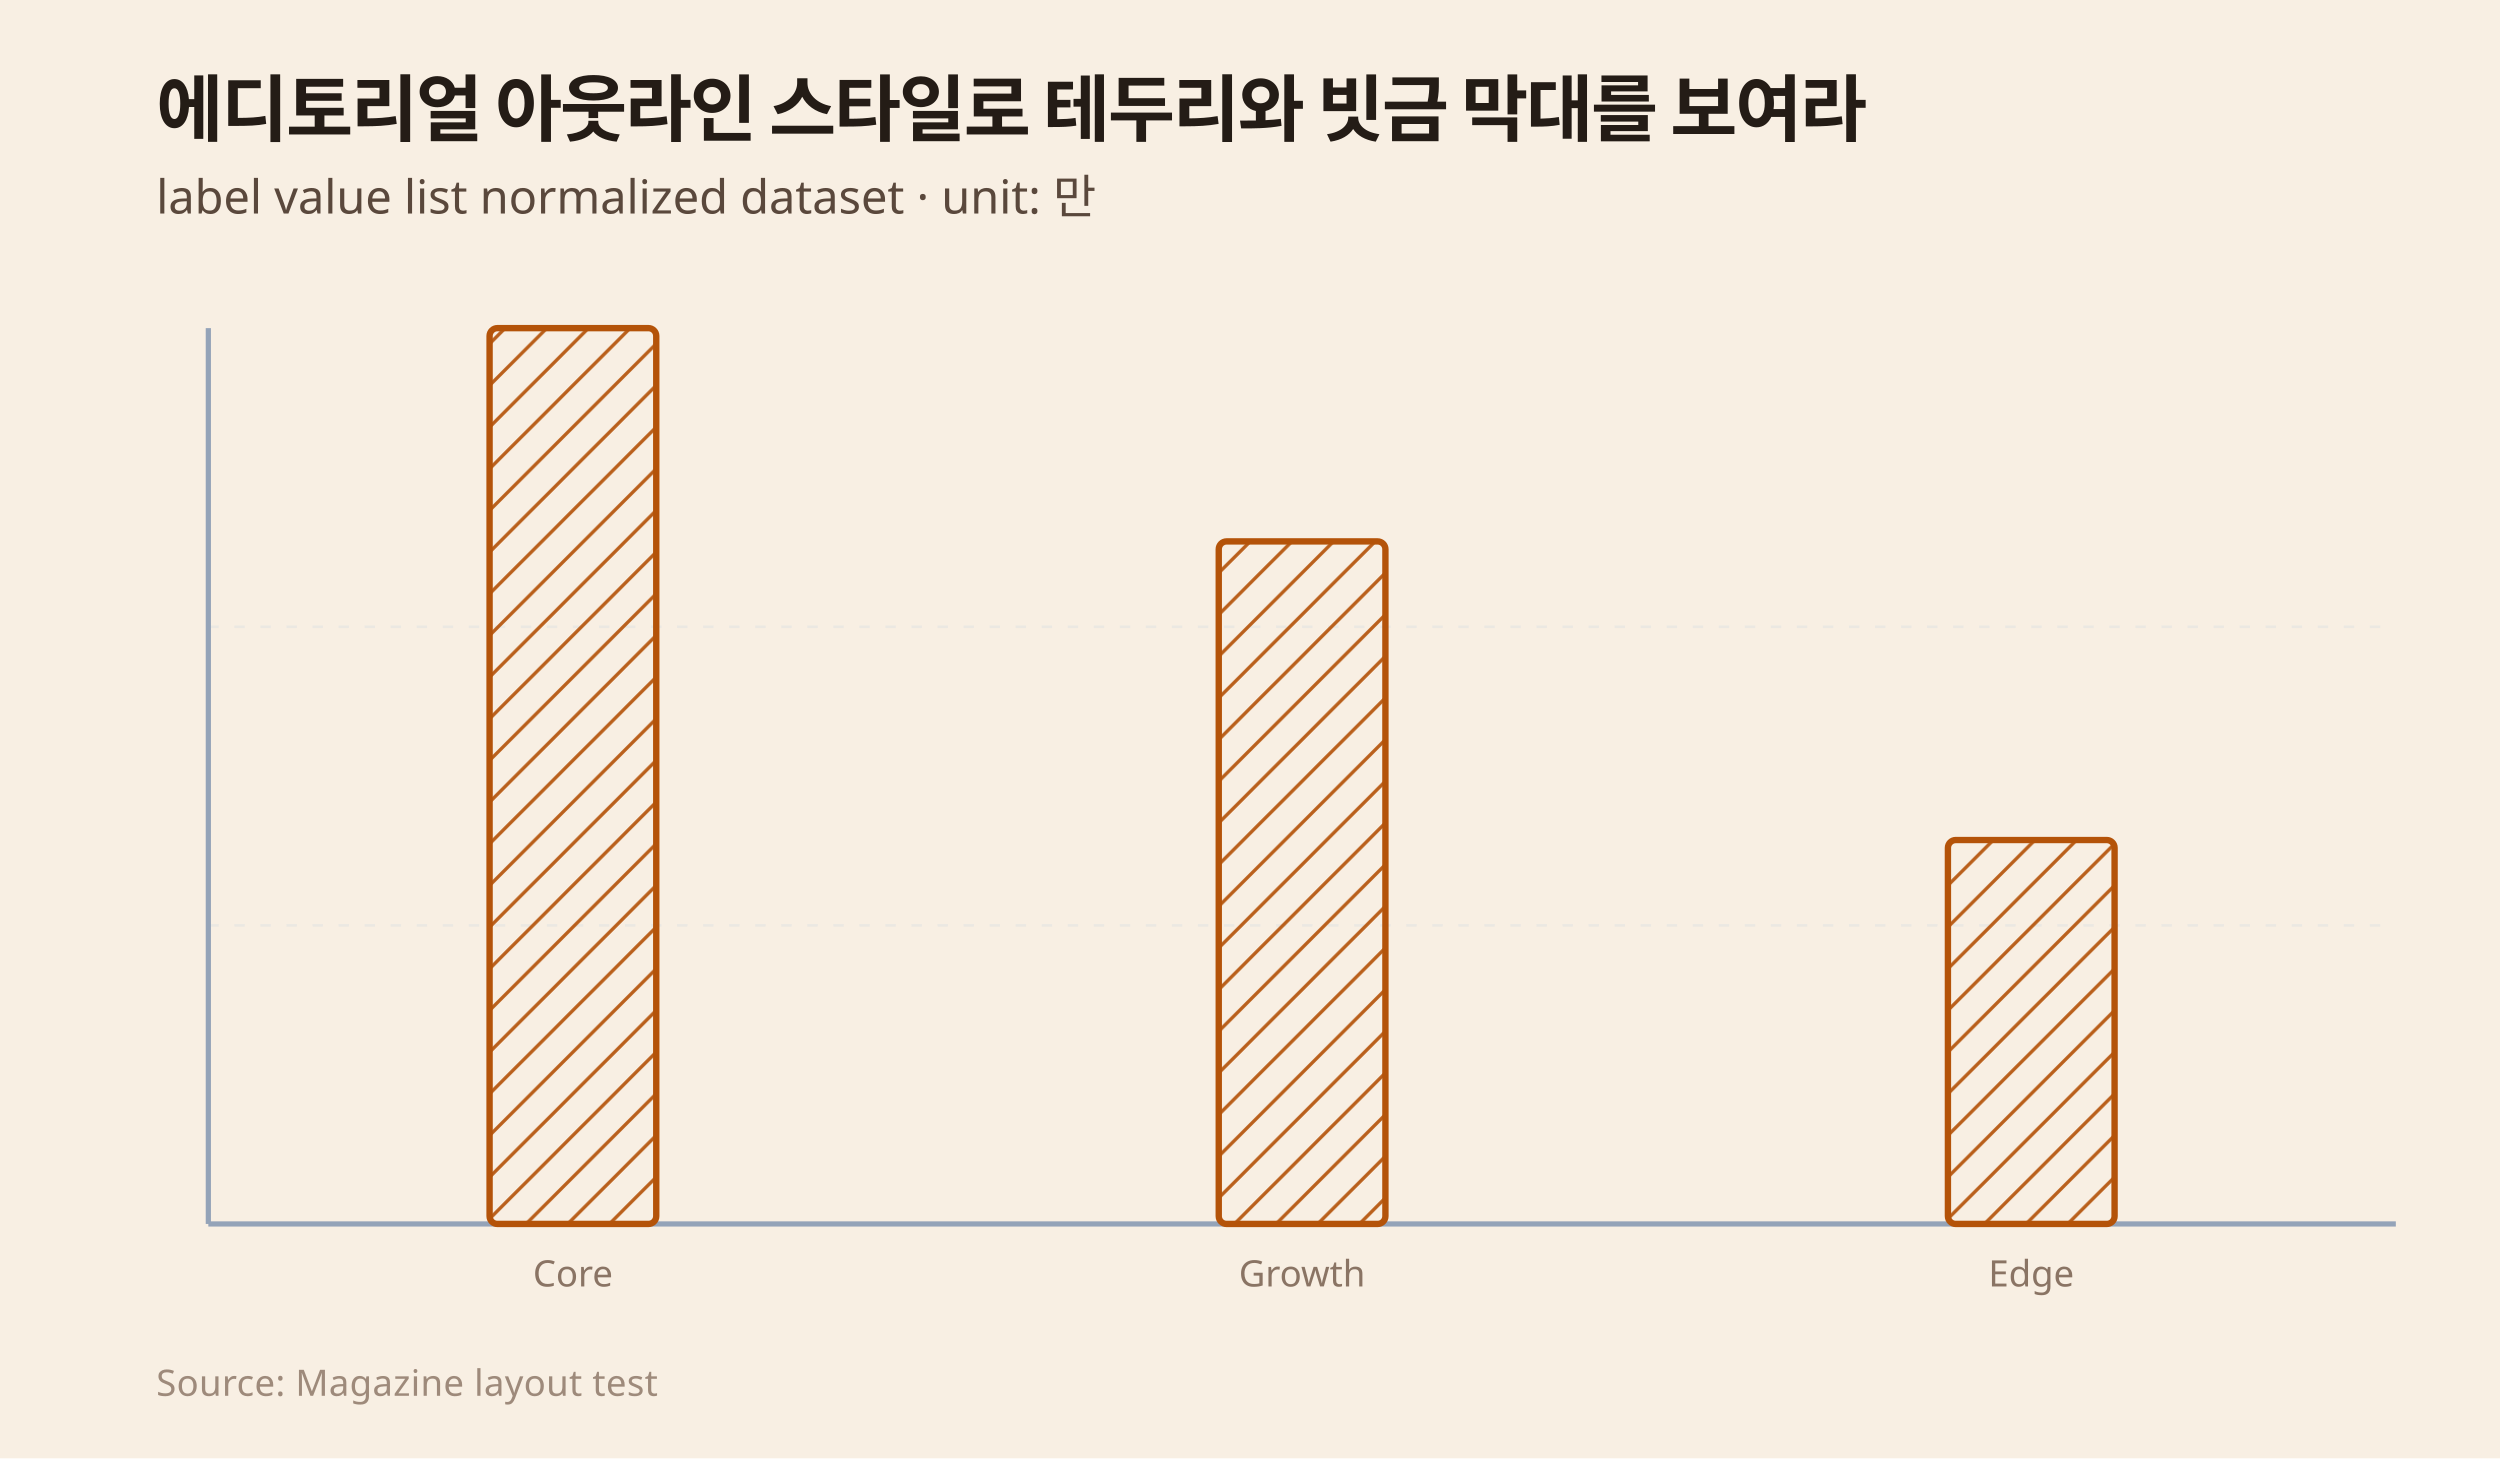
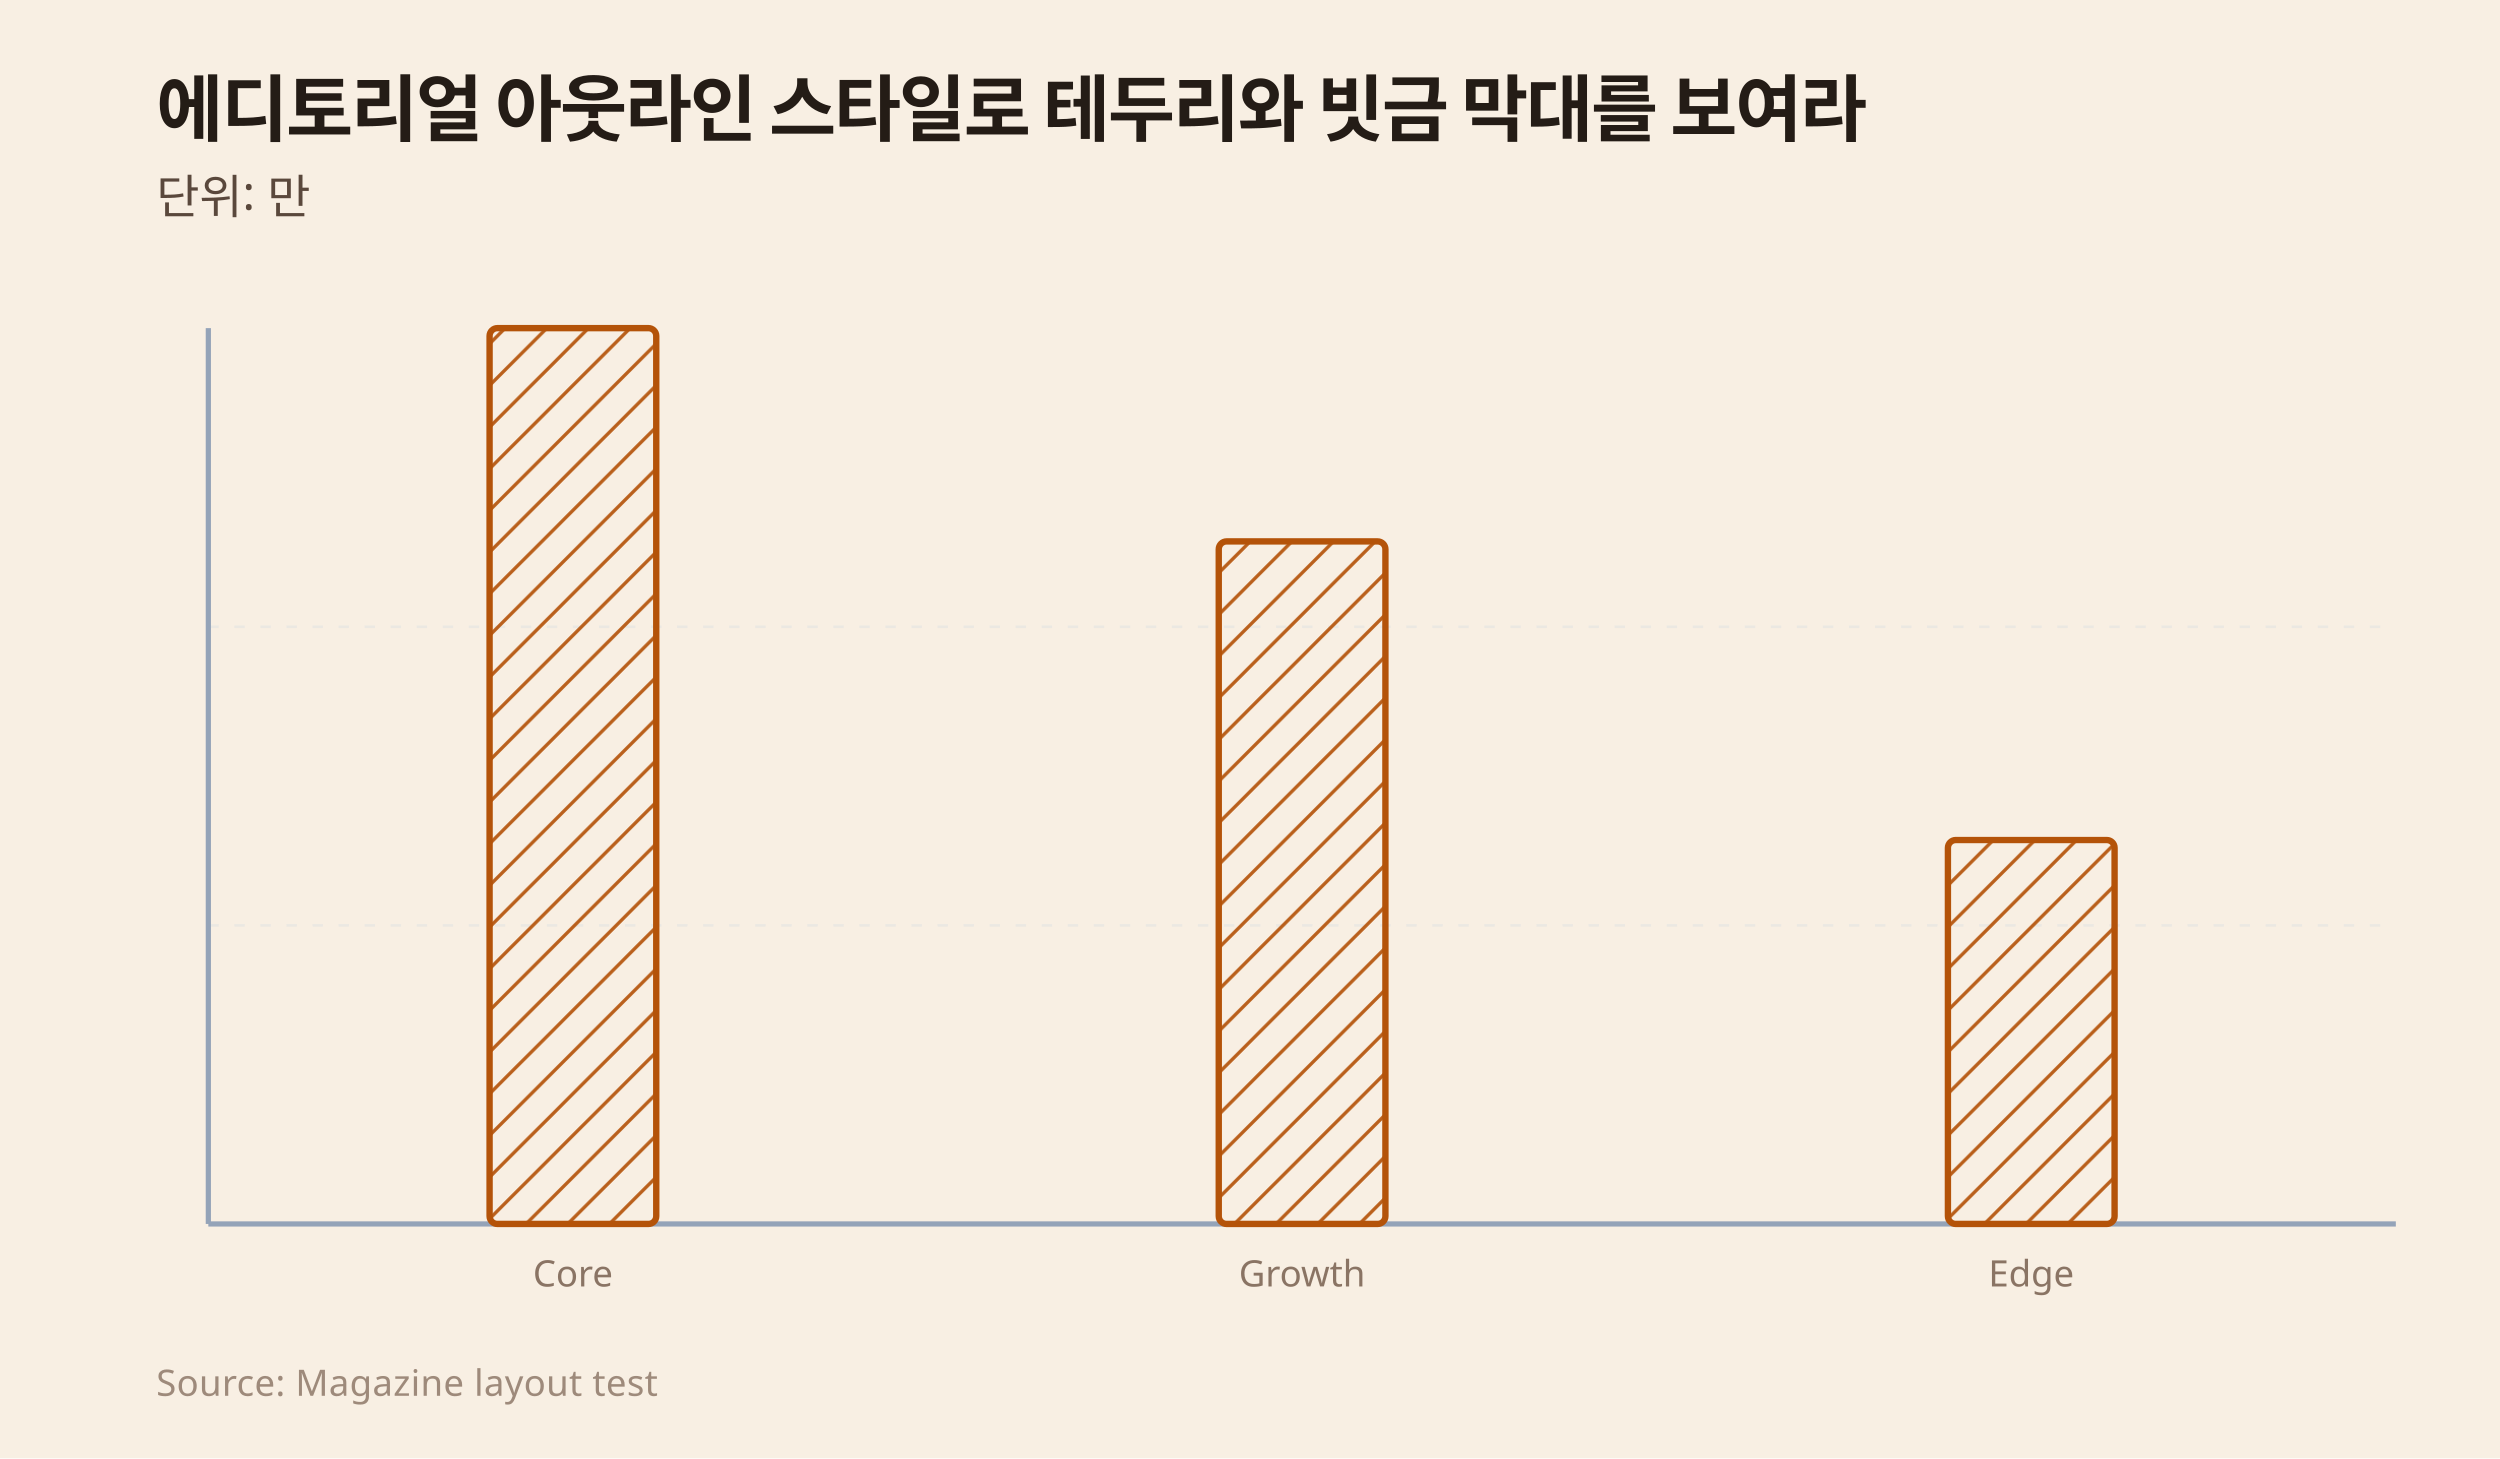
<svg xmlns="http://www.w3.org/2000/svg" width="960" height="560" viewBox="0 0 960 560" fill="none">
  <style>.cg-root .title{font:700 28px 'Space Grotesk', 'Pretendard', 'Apple SD Gothic Neo', sans-serif; fill:#241c16; letter-spacing:-0.03em;}.cg-root .subtitle{font:500 18px 'Space Grotesk', 'Pretendard', 'Apple SD Gothic Neo', sans-serif; fill:#5a483c;}.cg-root .label,.cg-root .axis,.cg-root .header,.cg-root .cell{font:650 16px 'Space Grotesk', 'Pretendard', 'Apple SD Gothic Neo', sans-serif; fill:#5a483c;}.cg-root .value{font:700 16px 'Space Grotesk', 'Pretendard', 'Apple SD Gothic Neo', sans-serif; fill:#241c16;}.cg-root .header{font-weight:700; fill:#241c16;}.cg-root .tick{font:500 14px 'Space Grotesk', 'Pretendard', 'Apple SD Gothic Neo', sans-serif; fill:#8a7464;}.cg-root .source{font:500 14px 'Space Grotesk', 'Pretendard', 'Apple SD Gothic Neo', sans-serif; fill:#8a7464; letter-spacing:0.01em;}.cg-root .stat{font:800 72px 'Space Grotesk', 'Pretendard', 'Apple SD Gothic Neo', sans-serif; fill:#241c16; letter-spacing:-0.04em;}</style>
  <rect x="0" y="0" width="960" height="560" fill="#f8efe3" />
  <g class="cg-root">
    <text x="60" y="52" class="title" fill="#241c16" style="fill:#241c16 !important;">에디토리얼 아웃라인 스타일로 테두리와 빗금 막대를 보여라</text>
-     <text x="60" y="82" class="subtitle" fill="#5a483c" style="fill:#5a483c !important;">label value list normalized dataset · unit: 만</text>
+     <text x="60" y="82" class="subtitle" fill="#5a483c" style="fill:#5a483c !important;">단위: 만</text>
    <line x1="80" y1="240.67" x2="920" y2="240.67" stroke="#cbd5e1" stroke-width="1" stroke-opacity="0.3" stroke-dasharray="4 6" />
    <line x1="80" y1="355.33" x2="920" y2="355.33" stroke="#cbd5e1" stroke-width="1" stroke-opacity="0.3" stroke-dasharray="4 6" />
    <line x1="80" y1="470" x2="920" y2="470" stroke="#94a3b8" stroke-width="2" />
    <line x1="80" y1="126" x2="80" y2="470" stroke="#94a3b8" stroke-width="2" />
    <rect x="188.00" y="126.00" width="64.00" height="344.00" fill="url(#cg-pattern-bar-0)" stroke="#b45309" stroke-width="2.45" rx="3" />
    <text x="220.00" y="494" class="tick" text-anchor="middle" fill="#8a7464" style="fill:#8a7464 !important;">Core</text>
    <rect x="468.00" y="207.90" width="64.00" height="262.10" fill="url(#cg-pattern-bar-1)" stroke="#b45309" stroke-width="2.45" rx="3" />
    <text x="500.00" y="494" class="tick" text-anchor="middle" fill="#8a7464" style="fill:#8a7464 !important;">Growth</text>
    <rect x="748.00" y="322.57" width="64.00" height="147.43" fill="url(#cg-pattern-bar-2)" stroke="#b45309" stroke-width="2.45" rx="3" />
    <text x="780.00" y="494" class="tick" text-anchor="middle" fill="#8a7464" style="fill:#8a7464 !important;">Edge</text>
    <defs>
      <pattern id="cg-pattern-bar-0" patternUnits="userSpaceOnUse" width="16.00" height="16.00">
        <path d="M -8.00 8.00 L 8.00 -8.00 M 0 16.00 L 16.00 0 M 8.00 24.00 L 24.00 8.00" stroke="#b45309" stroke-width="1.3" stroke-opacity="0.9" />
      </pattern>
      <pattern id="cg-pattern-bar-1" patternUnits="userSpaceOnUse" width="16.00" height="16.00">
        <path d="M -8.00 8.00 L 8.00 -8.00 M 0 16.00 L 16.00 0 M 8.00 24.00 L 24.00 8.00" stroke="#b45309" stroke-width="1.3" stroke-opacity="0.9" />
      </pattern>
      <pattern id="cg-pattern-bar-2" patternUnits="userSpaceOnUse" width="16.00" height="16.00">
        <path d="M -8.00 8.00 L 8.00 -8.00 M 0 16.00 L 16.00 0 M 8.00 24.00 L 24.00 8.00" stroke="#b45309" stroke-width="1.3" stroke-opacity="0.9" />
      </pattern>
    </defs>
    <text x="60" y="536" class="source" opacity="0.82" fill="#8a7464" style="fill:#8a7464 !important;">Source: Magazine layout test</text>
  </g>
</svg>
